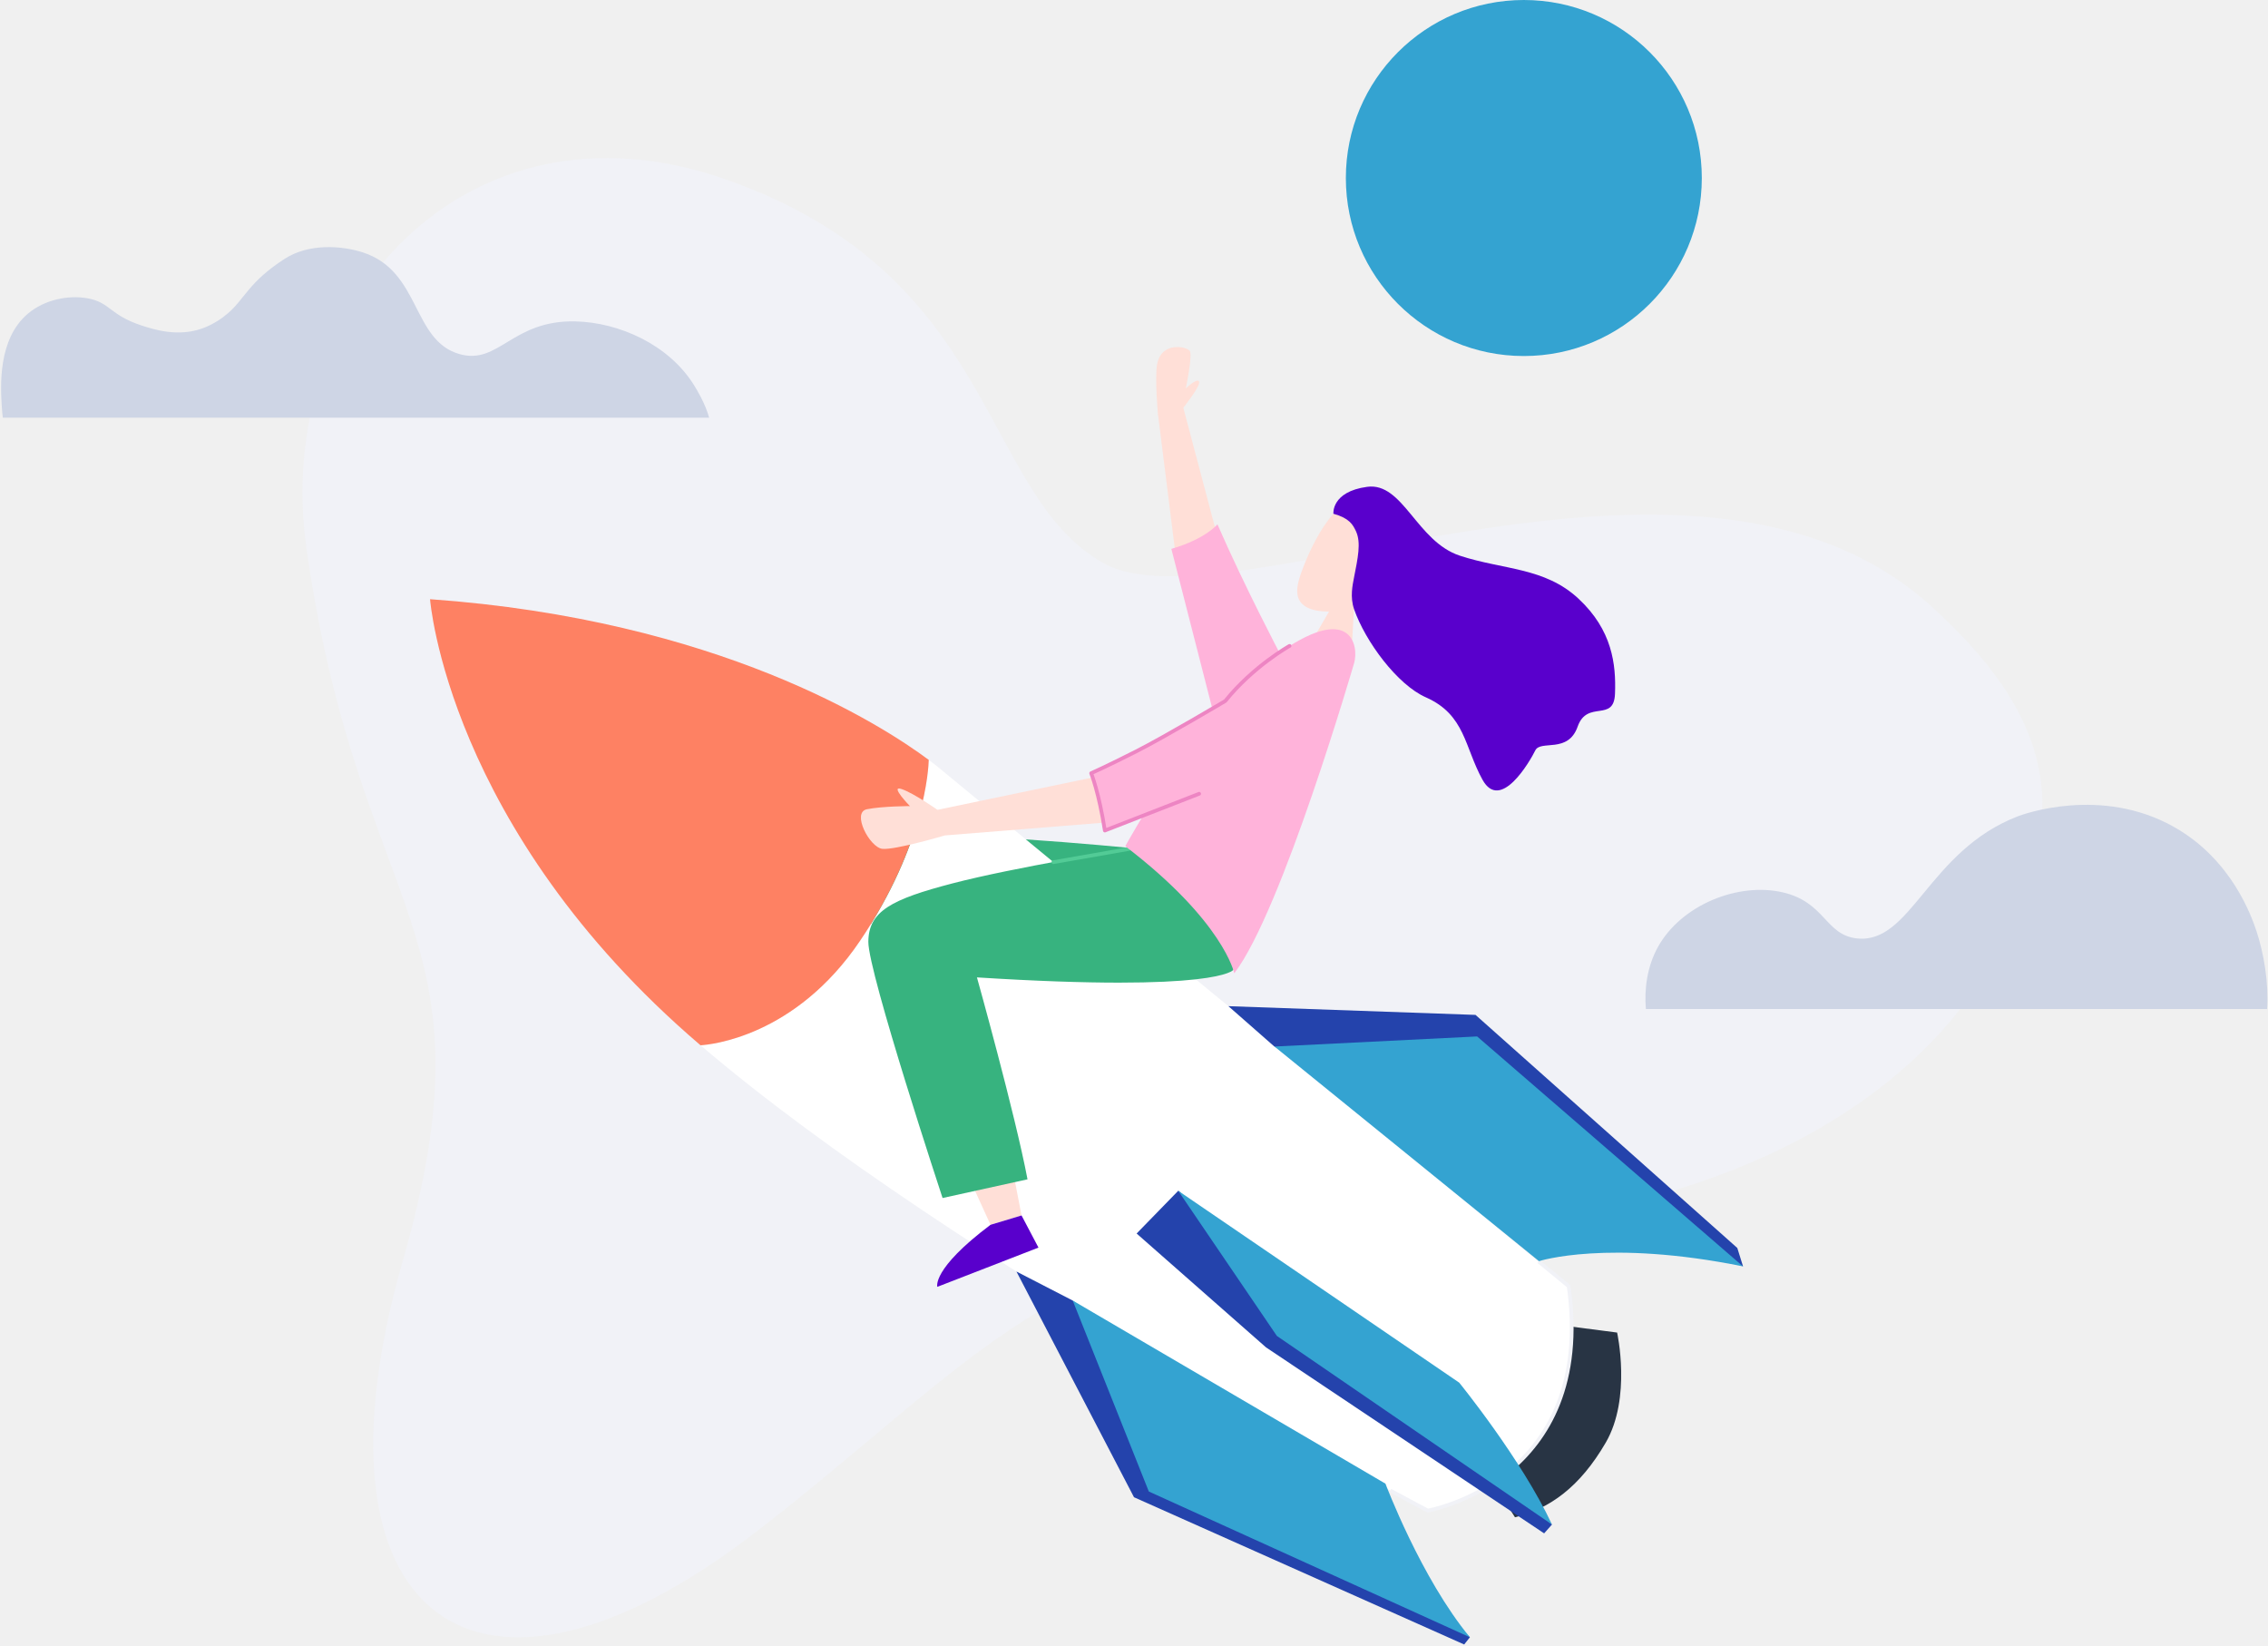
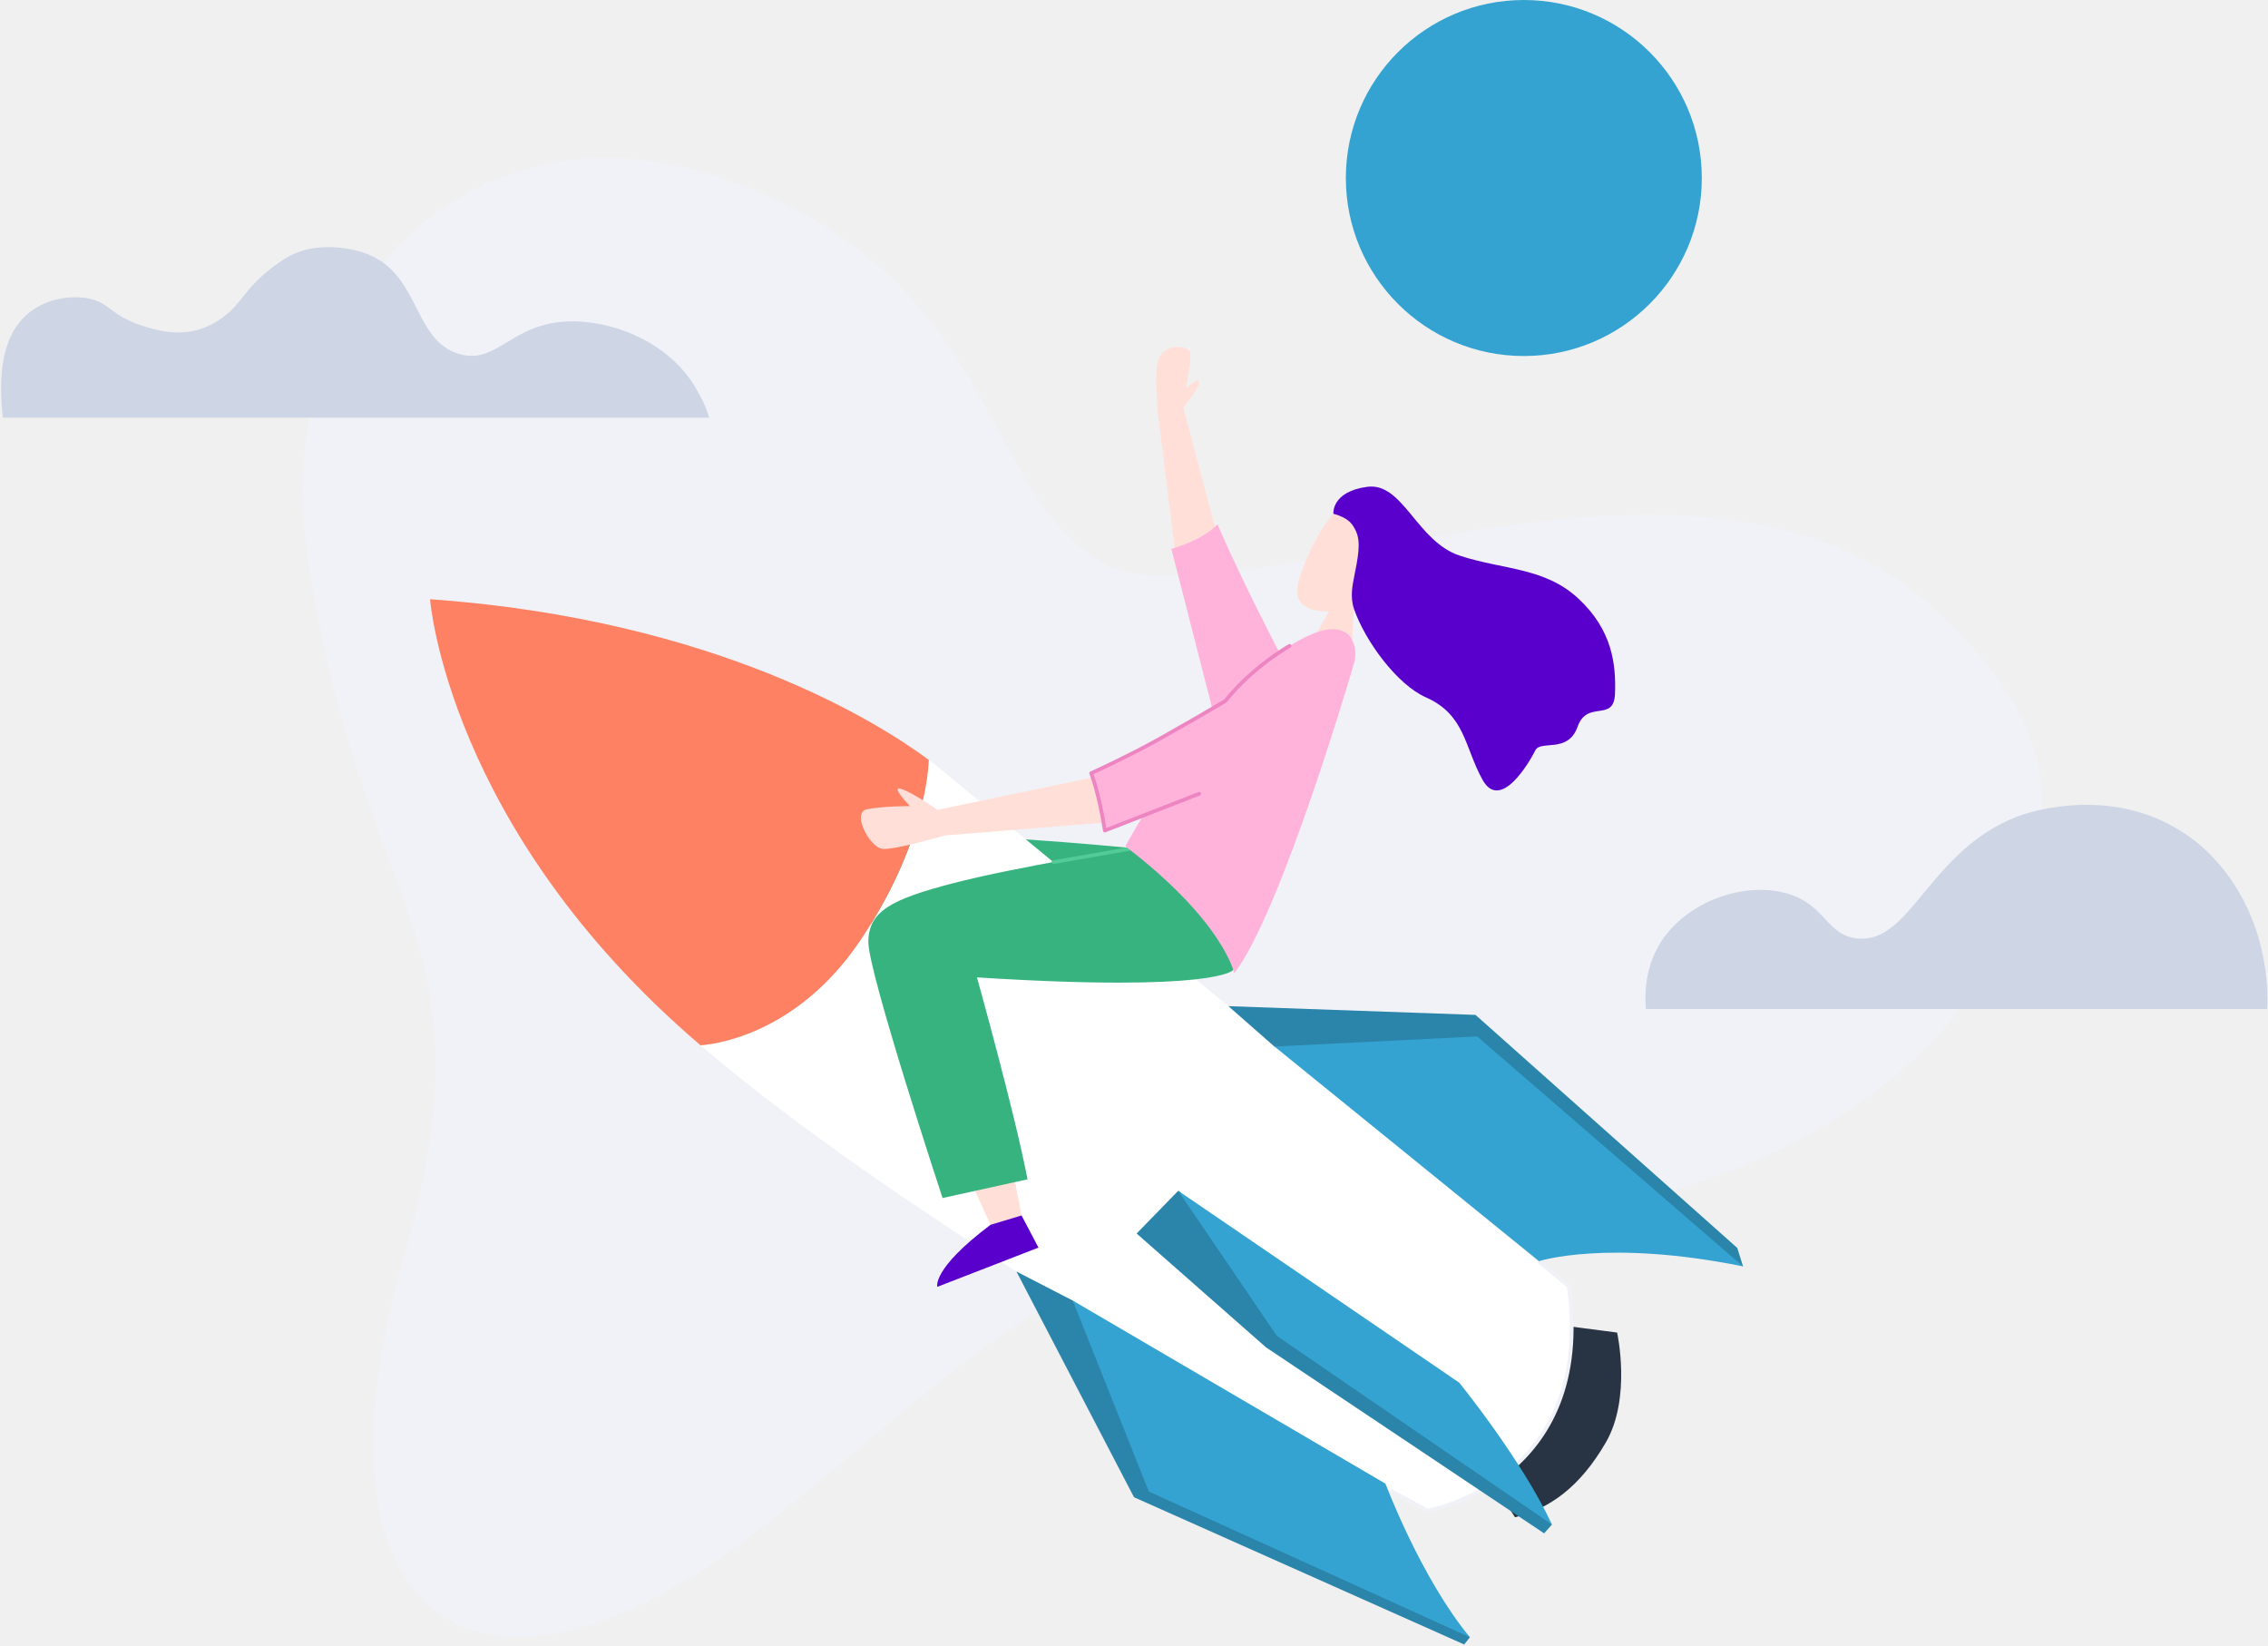
<svg xmlns="http://www.w3.org/2000/svg" class="" width="1821px" height="1321px" viewBox="0 0 1821 1321" version="1.1">
  <g id="Page-1" stroke="none" stroke-width="1" fill="none" fill-rule="evenodd">
    <g id="big-launch">
      <path d="M246.2,441.3 C218,245.6 373.2,71.1 581.8,143.7 C802.8,220.6 786.1,395.2 885.7,451.9 C985.2,508.6 1358.7,313.6 1550.1,486.2 C1658.3,583.7 1662.7,666.2 1595.5,778.7 C1547.9,858.4 1414.2,989.7 1085.3,989.7 C849.9,989.7 782.1,1094.8 606.8,1229.9 C380,1404.6 241.7,1296.7 323.3,1012.5 C400,745.2 289.1,739.9 246.2,441.3 Z" id="Path" fill="#F1F2F7" fill-rule="nonzero" />
      <path d="M908.8,680.8 C908.8,680.8 739.7,664.2 700,672.2 C660.3,680.2 765.3,929.6 765.3,929.6 L817.6,912.6 L774.5,745.1 C774.5,745.1 881.6,791.3 990.2,778.6 C990.2,778.6 989.4,705.7 908.8,680.8 Z" id="Path" fill="#37B37F" fill-rule="nonzero" />
      <path d="M1254.5,1064 L1298.4,1069.7 C1298.4,1069.7 1310.1,1122.2 1289.3,1158 C1268.5,1193.8 1244.3,1211 1216.4,1218 L1187.7,1172.8 L1254.5,1064 Z" id="Path" fill="#283444" fill-rule="nonzero" />
      <path d="M690.5,755.3 C742.8,678 745.6,616.7 745.7,610 C753.5,615.8 757.3,619.2 757.3,619.2 L1259.5,1032.6 C1281.6,1189.4 1146.4,1212.7 1146.4,1212.7 C1146.4,1212.7 765.5,1012.6 562.5,839.1 C570.2,838.6 638.3,832.4 690.5,755.3 Z" id="Path" fill="#FFFFFF" fill-rule="nonzero" />
      <path d="M1235.4,1012.7 L1259.5,1032.5 C1281.6,1189.3 1146.4,1212.6 1146.4,1212.6 C1146.4,1212.6 1135.5,1206.9 1116.3,1196.5" id="Path" stroke="#F1F2F7" stroke-width="3" />
      <path d="M345.3,481 C576.9,497.5 707.8,581.8 745.7,610 C745.5,616.7 742.7,678 690.5,755.3 C638.3,832.5 570.2,838.6 562.4,839.1 C562.3,839 562.1,838.9 562,838.7 C359,665.1 345.3,481 345.3,481 Z" id="Path" fill="#FE8163" fill-rule="nonzero" />
-       <polygon id="Path" fill="#2443ac" fill-rule="nonzero" points="1399.5 1016.6 1394.9 1001.8 1184.7 814.7 986.3 807.7 1023.2 840.1" />
+       <polygon id="Path" fill="#2b85ab" fill-rule="nonzero" points="1399.5 1016.6 1394.9 1001.8 1184.7 814.7 986.3 807.7 1023.2 840.1" />
      <polygon id="Path" fill="#FFDFD7" fill-rule="nonzero" points="813.1 939 820.2 975.7 795.3 983.2 777.2 943.5" />
-       <polygon id="Path" fill="#2443ac" fill-rule="nonzero" points="1180.2 1314.3 1175.6 1320.1 910.5 1201.9 816.1 1020.7 861.3 1044" />
+       <polygon id="Path" fill="#2b85ab" fill-rule="nonzero" points="1180.2 1314.3 1175.6 1320.1 910.5 1201.9 816.1 1020.7 861.3 1044" />
      <path d="M1399.5,1016.6 L1186,832 L1023.3,840.1 L1235.7,1012.4 C1235.7,1012.3 1291.1,994.6 1399.5,1016.6 Z" id="Path" fill="#34a3d1" fill-rule="nonzero" />
      <path d="M1112.4,1191 C1112.4,1191 1140.9,1266.8 1180.2,1314.3 L922.4,1197.3 L861.3,1044 L1112.4,1191 Z" id="Path" fill="#34a3d1" fill-rule="nonzero" />
-       <polygon id="Path" fill="#2443ac" fill-rule="nonzero" points="1246.1 1223.8 1239.8 1230.9 1016.5 1081.6 912.6 990.2 946.1 955.8" />
+       <polygon id="Path" fill="#2b85ab" fill-rule="nonzero" points="1246.1 1223.8 1239.8 1230.9 1016.5 1081.6 912.6 990.2 946.1 955.8" />
      <path d="M1171.6,1109.9 C1171.6,1109.9 1221.7,1171.4 1246.1,1223.8 L1025.2,1072.4 L946,955.9 L1171.6,1109.9 Z" id="Path" fill="#34a3d1" fill-rule="nonzero" />
      <path d="M990.2,778.6 C990.2,778.6 978.1,796.8 784.4,784.6 C784.4,784.6 815,894 825,946.7 L756.8,961.7 C756.8,961.7 697,780.6 697.199,756 C697.4,731.4 715.8,721.9 764.9,709.1 C814,696.3 906.3,681.4 906.3,681.4 C906.3,681.4 967.2,696.2 980.2,722.6 C993.1,749.1 990.2,778.6 990.2,778.6 Z" id="Path" fill="#37B37F" fill-rule="nonzero" />
      <polygon id="Path" fill="#FFDFD7" fill-rule="nonzero" points="1085.7 513.9 1087.4 482.9 1071.7 483 1057 508.3" />
      <path d="M1087.1,489 C1087.1,489 1113.7,480.7 1126.1,448.5 C1138.6,416.3 1108.5,396.5 1085.9,402.1 C1063.3,407.7 1045,457.7 1043.4,463.9 C1041.8,470.2 1031,498.5 1087.1,489 Z" id="Path" fill="#FFDFD7" fill-rule="nonzero" />
      <path d="M1070.6,412.4 C1070.6,412.4 1068.8,394.7 1097.7,390.8 C1126.5,386.9 1137.4,434.7 1172.2,446.1 C1206.9,457.5 1240.3,455.3 1267.4,480.6 C1294.5,505.8 1297.6,533.3 1296.7,556.8 C1295.9,580.3 1274.4,561.4 1266.7,583.3 C1259,605.2 1237,593.7 1232.7,602.4 C1228.4,611.1 1204.8,652.1 1190.3,625.9 C1175.8,599.7 1176.5,573.8 1144.9,559.8 C1121.9,549.7 1096.2,514.9 1087.2,489 C1083.8,479.2 1086.1,469.2 1087,464.4 C1090.3,447.6 1092.9,435.8 1088.8,426.6 C1086.2,421.1 1083.5,416 1070.6,412.4 Z" id="Path" fill="#5900CC" fill-rule="nonzero" />
      <polygon id="Path" fill="#FFDFD7" fill-rule="nonzero" points="943.2 439.9 929.9 333.6 950.1 327.3 974.9 421 1017.2 533 981.4 569.3" />
      <path d="M1028.4,526.1 C1028.4,526.1 999.1,470.5 977.5,420.9 C977.5,420.9 967.9,432.7 940.5,440.6 L975.2,576 L1028.4,526.1 Z" id="Path" fill="#FFB3DA" fill-rule="nonzero" />
      <path d="M820.2,975.7 L833.8,1001.5 L752.6,1033 C752.6,1033 747.8,1018.9 795.3,983.2 L820.2,975.7 Z" id="Path" fill="#5900CC" fill-rule="nonzero" />
      <path d="M752.7,650.1 C752.7,650.1 733.9,636.8 723.9,633.4 C713.9,630 730.6,647.1 730.6,647.1 C730.6,647.1 708.7,647.1 696.1,649.6 C683.5,652.1 698.2,680.2 708.4,681.4 C718.6,682.5 759.1,670.5 759.1,670.5 C759.1,670.5 766.9,656.1 752.7,650.1 Z" id="Path" fill="#FFDFD7" fill-rule="nonzero" />
      <path d="M950.1,327.3 C950.1,327.3 961.7,312.7 962.7,307.9 C963.6,303.1 958,306.2 952.1,311.8 C952.1,311.8 957.7,285.2 955.3,281.7 C952.9,278.2 932.7,273.8 929.1,292.2 C927,302.9 929.8,333.6 929.8,333.6 C929.8,333.6 945.4,340 950.1,327.3 Z" id="Path" fill="#FFDFD7" fill-rule="nonzero" />
      <line x1="845.8" y1="692.1" x2="906.3" y2="681.5" id="Path" stroke="#52CB96" stroke-width="3" stroke-linecap="round" stroke-linejoin="round" />
      <polygon id="Path" fill="#FFDFD7" fill-rule="nonzero" points="891 660 759.1 670.6 752.7 650.1 878.8 623.8 967.9 574.6 996.4 607.2" />
      <path d="M1087.2,532.4 C1087.2,532.4 1029.3,731.6 991,781.3 C991,781.3 982.6,739.8 903.5,679.3 C903.5,679.3 961.7,572 1023.4,526.8 C1085,481.7 1091.3,518.7 1087.2,532.4 Z" id="Path" fill="#FFB3DA" fill-rule="nonzero" />
      <path d="M983.8,562.8 C983.8,562.8 907.8,608.1 876.1,620.8 C876.1,620.8 885.7,649.2 887.1,666.8 L936.2,647.9 L975.9,590.6 L983.8,562.8 Z" id="Path" fill="#FFB3DA" fill-rule="nonzero" />
      <path d="M1035.4,518.5 C1035.4,518.5 1006.2,534.8 983.8,562.7 C983.8,562.7 936,591.1 912.2,603.2 C888.3,615.3 876.1,620.7 876.1,620.7 C876.1,620.7 882.3,635.9 887.1,666.7 L962.8,637.2" id="Path" stroke="#ED85C3" stroke-width="3" stroke-linecap="round" stroke-linejoin="round" />
      <path d="M557.3,309.3 C537,276.5 496.9,258.8 462,258 C411.1,256.8 400.5,293.3 368.8,284.2 C330.6,273.2 337.9,217.7 291.3,202.6 C274.9,197.3 248.3,195 228.5,207.8 C199.3,226.7 196.6,240 182.6,251.8 C179.2,254.7 172.4,259.9 163.1,263.4 C143.1,270.8 123.8,264.6 113.4,261.2 C87.8,252.7 88.4,242.6 70,239.4 C54.9,236.8 35.9,240.4 22.4,251.8 C-1.9,272.3 0.4,310.4 1.5,327.2 C1.7,330.6 2,333.4 2.3,335.3 L569.4,335.3 C566.1,323.6 559.6,313 557.3,309.3 Z" id="Path" fill="#CED5E5" fill-rule="nonzero" />
      <circle id="Oval" fill="#34a3d1" fill-rule="nonzero" cx="1223.5" cy="142.9" r="142.9" />
      <path d="M1811.8,747.6 C1807.9,735.9 1792.2,690.5 1746.2,664.2 C1687.3,630.5 1623.9,653.8 1620.1,655.3 C1548.2,683 1534.5,758.2 1490.9,753.3 C1465.5,750.5 1465.6,724.4 1431.7,716.4 C1395.7,707.9 1349.8,726.4 1331.1,760.3 C1322.5,775.9 1320.1,794 1321.5,810 L1820.3,810 C1821.6,788.9 1817.8,765.9 1811.8,747.6 Z" id="Path" fill="#CED5E5" fill-rule="nonzero" />
    </g>
  </g>
</svg>
